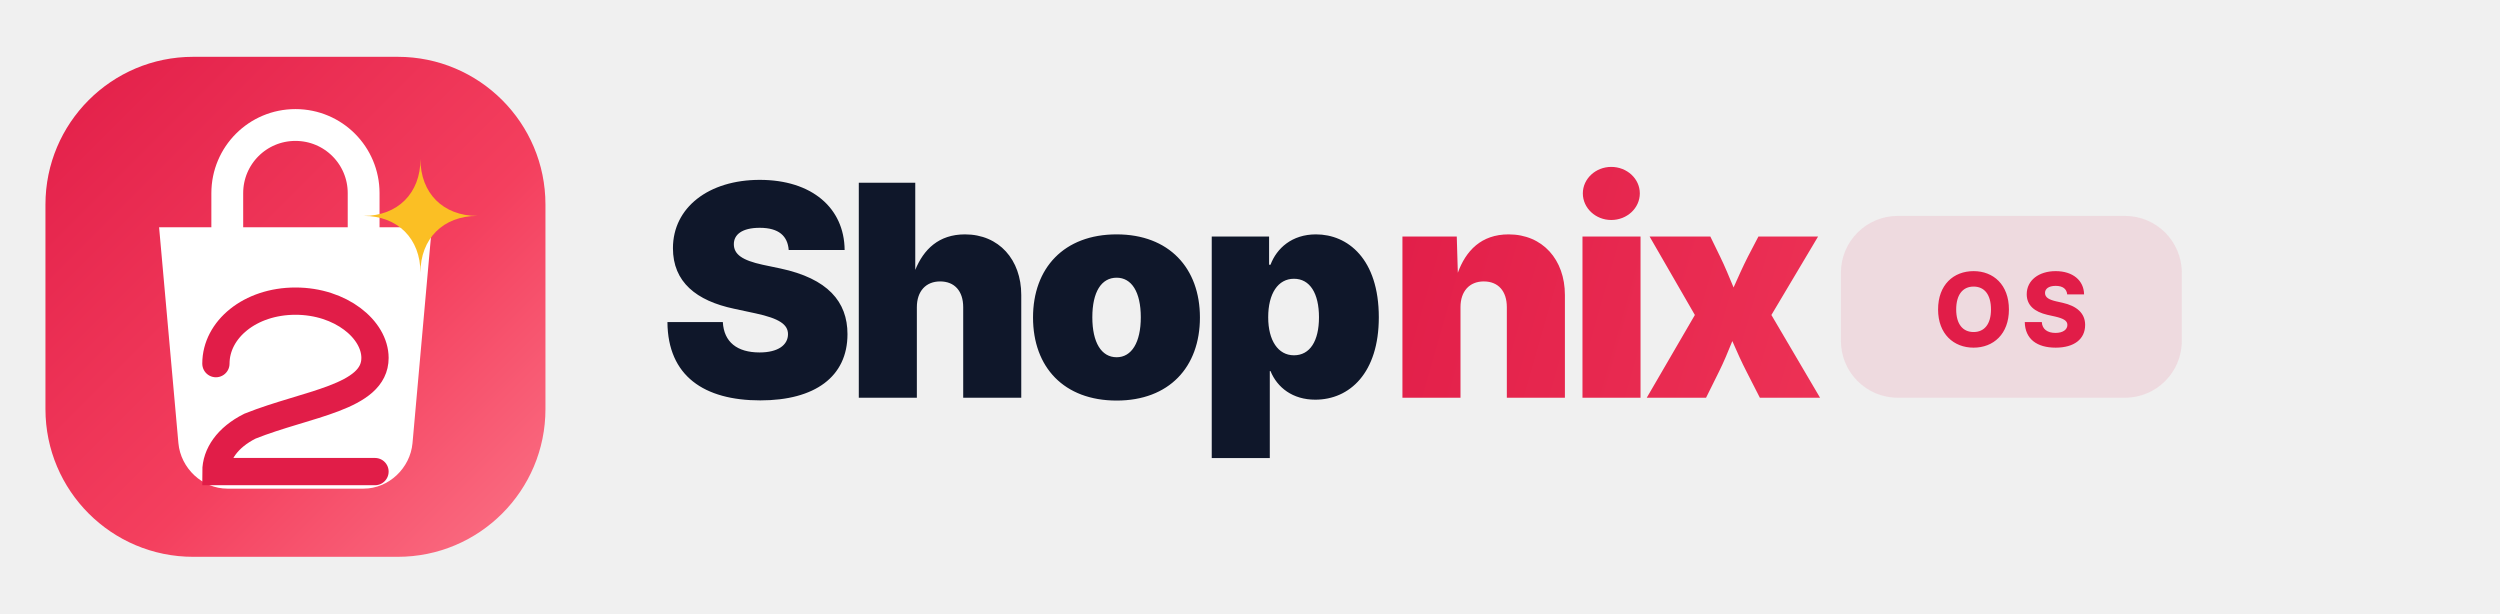
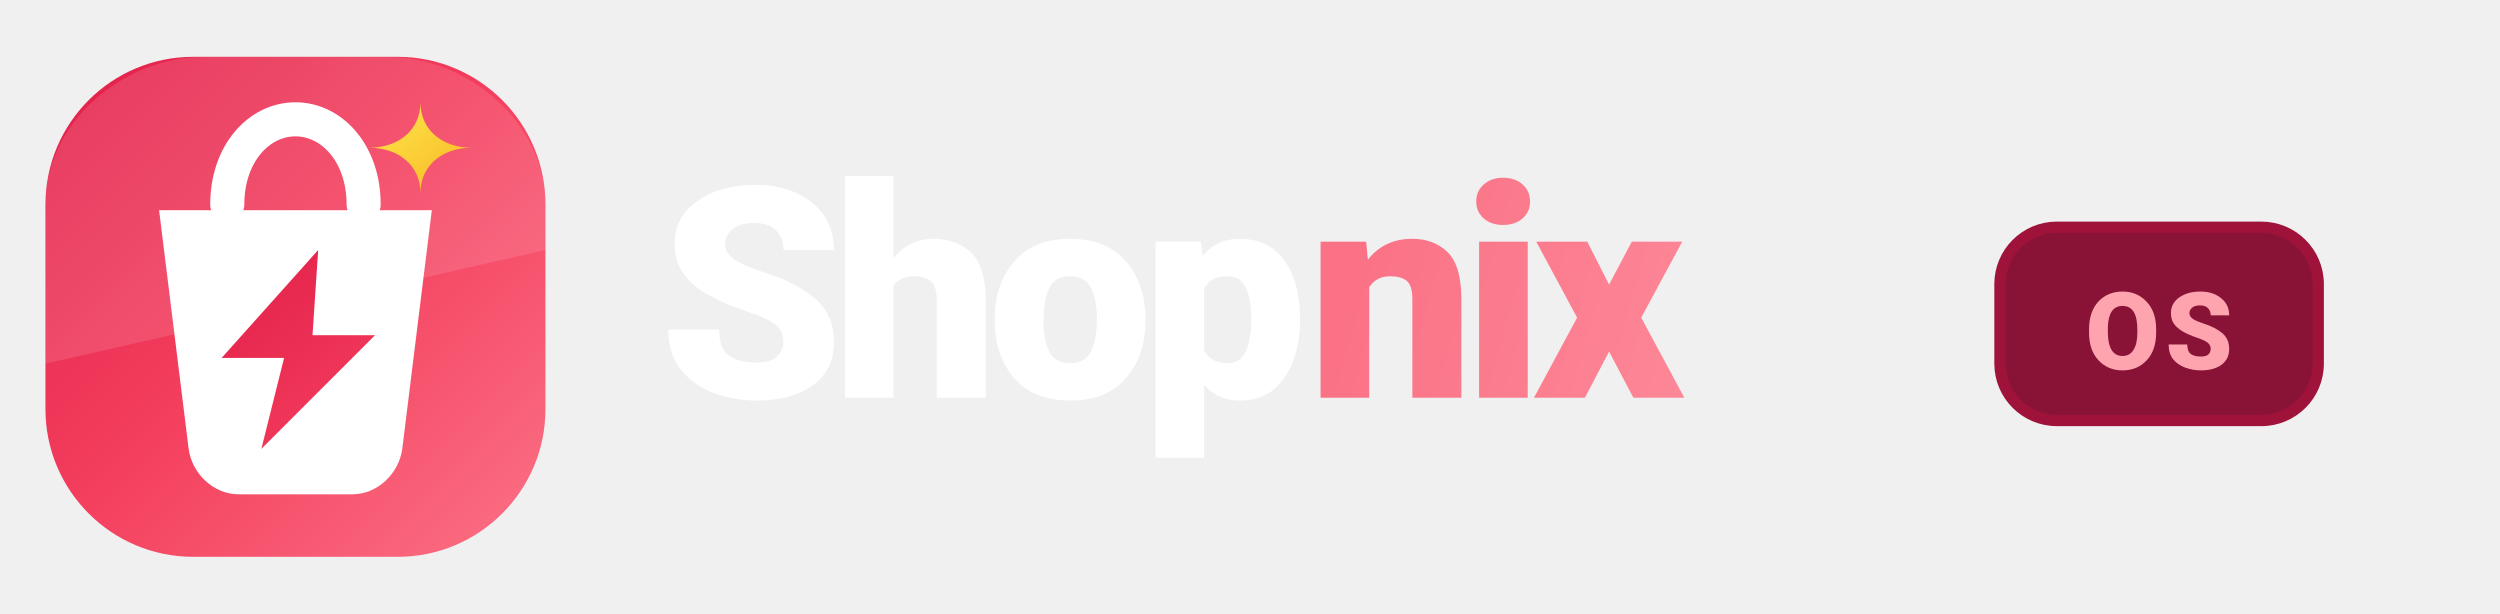
<svg xmlns="http://www.w3.org/2000/svg" viewBox="0 0 220 54" fill="none">
  <defs>
-     <linearGradient id="light-icon-bg" x1="4" y1="4" x2="48" y2="48" gradientUnits="userSpaceOnUse">
+     <linearGradient id="logo-icon-bg-light" x1="4" y1="4" x2="48" y2="48" gradientUnits="userSpaceOnUse">
      <stop offset="0%" stop-color="#E11D48" />
-       <stop offset="60%" stop-color="#F43F5E" />
+       <stop offset="50%" stop-color="#F43F5E" />
      <stop offset="100%" stop-color="#FB7185" />
    </linearGradient>
-     <linearGradient id="light-nix-grad" x1="120" y1="18" x2="190" y2="38" gradientUnits="userSpaceOnUse">
+     <linearGradient id="logo-bolt-grad-light" x1="20" y1="20" x2="34" y2="38" gradientUnits="userSpaceOnUse">
      <stop offset="0%" stop-color="#E11D48" />
      <stop offset="100%" stop-color="#F43F5E" />
    </linearGradient>
+     <linearGradient id="logo-nix-grad-light" x1="120" y1="18" x2="190" y2="38" gradientUnits="userSpaceOnUse">
+       <stop offset="0%" stop-color="#FB7185" />
+       <stop offset="100%" stop-color="#FDA4AF" />
+     </linearGradient>
+     <linearGradient id="spark-color-light" x1="32" y1="12" x2="42" y2="24" gradientUnits="userSpaceOnUse">
+       <stop offset="0%" stop-color="#FDE047" />
+       <stop offset="100%" stop-color="#F59E0B" />
+     </linearGradient>
  </defs>
-   <rect x="4" y="5" width="44" height="44" rx="13" fill="url(#light-icon-bg)" />
-   <path d="M20 20V17C20 13.68 22.68 11 26 11C29.32 11 32 13.68 32 17V20" stroke="#FFFFFF" stroke-width="2.8" stroke-linecap="round" fill="none" />
-   <path d="M14 20H38L36.3 39C36.1 41.2 34.2 43 32 43H20C17.8 43 15.9 41.2 15.7 39L14 20Z" fill="#FFFFFF" />
-   <path d="M19 32C19 29 22 26.5 26 26.5C30 26.5 33 29 33 31.5C33 35 27 35.5 22 37.5C20 38.5 19 40 19 41.5H33" stroke="#E11D48" stroke-width="2.4" stroke-linecap="round" />
-   <path d="M37 14C37 17 35 19 32 19C35 19 37 21 37 24C37 21 39 19 42 19C39 19 37 17 37 14Z" fill="#FBBF24" />
-   <text x="58" y="35" font-family="-apple-system, BlinkMacSystemFont, 'Plus Jakarta Sans', sans-serif" font-size="26" font-weight="900" letter-spacing="-0.04em" fill="#0F172A">
-     Shop<tspan fill="url(#light-nix-grad)">nix</tspan>
+   <g>
+     <rect x="4" y="5" width="44" height="44" rx="13" fill="url(#logo-icon-bg-light)" />
+     <path d="M4 18C4 10.8 10.8 5 18 5H34C41.2 5 48 10.8 48 18V22L4 32V18Z" fill="#FFFFFF" fill-opacity="0.12" />
+     <path d="M20 18C20 13.5 22.8 10.5 26 10.5C29.2 10.5 32 13.5 32 18" stroke="#FFFFFF" stroke-width="3" stroke-linecap="round" fill="none" />
+     <path d="M14 18.5H38L35.4 39.5C35.1 41.7 33.2 43.5 31 43.5H21C18.8 43.5 16.9 41.7 16.6 39.5L14 18.5Z" fill="#FFFFFF" />
+     <path d="M28 22L19.5 31.5H25L23 39.5L33 29.5H27.5L28 22Z" fill="url(#logo-bolt-grad-light)" />
+     <path d="M37 9C37 11.5 35 13 32.5 13C35 13 37 14.5 37 17C37 14.5 39 13 41.5 13C39 13 37 11.5 37 9Z" fill="url(#spark-color-light)" />
+   </g>
+   <text x="58" y="35" font-family="-apple-system, BlinkMacSystemFont, 'Plus Jakarta Sans', 'Segoe UI', Roboto, sans-serif" font-size="26" font-weight="900" letter-spacing="-0.04em" fill="#FFFFFF">
+     Shop<tspan fill="url(#logo-nix-grad-light)">nix</tspan>
  </text>
-   <rect x="162" y="19" width="30" height="16" rx="5" fill="#E11D48" fill-opacity="0.1" />
-   <text x="177" y="30.5" font-family="-apple-system, BlinkMacSystemFont, sans-serif" font-size="9" font-weight="800" letter-spacing="0.08em" fill="#E11D48" text-anchor="middle">OS</text>
+   <rect x="176" y="20" width="28" height="17" rx="5" fill="#881337" stroke="#9F1239" stroke-width="1" />
+   <text x="190" y="32.5" font-family="-apple-system, BlinkMacSystemFont, 'Segoe UI', Roboto, sans-serif" font-size="9.5" font-weight="800" letter-spacing="0.05em" fill="#FDA4AF" text-anchor="middle">
+     OS
+   </text>
</svg>
